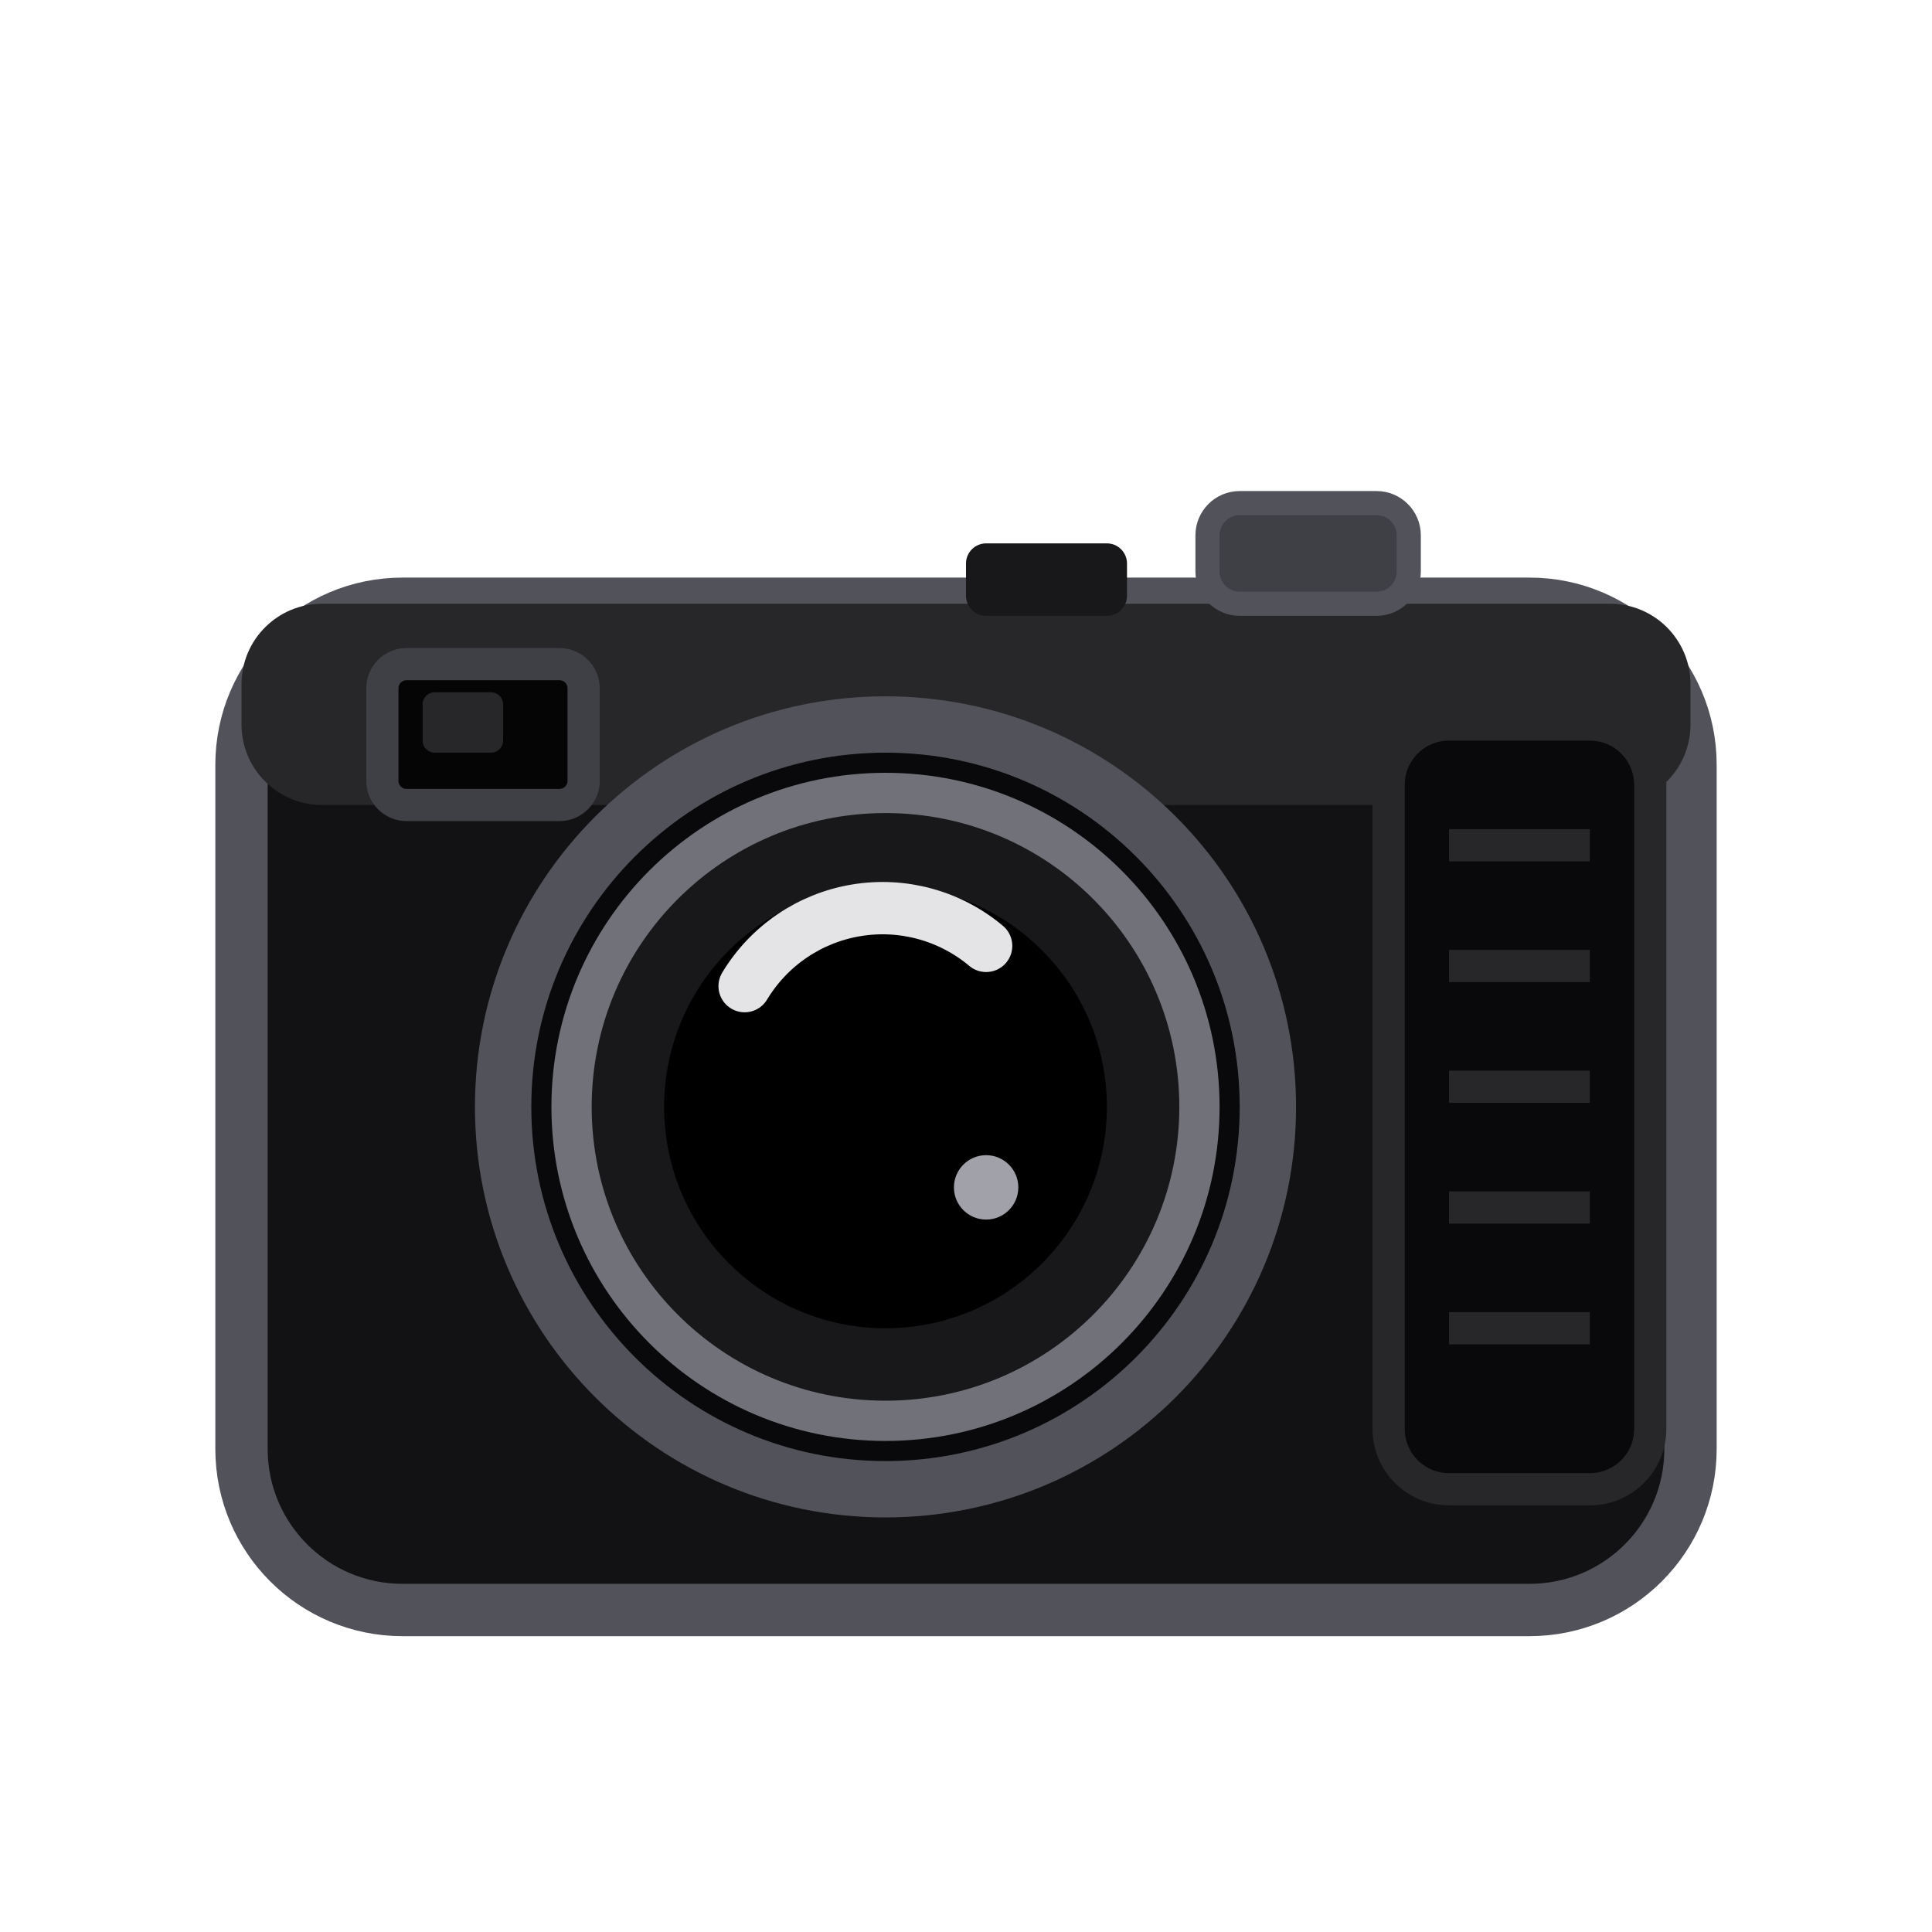
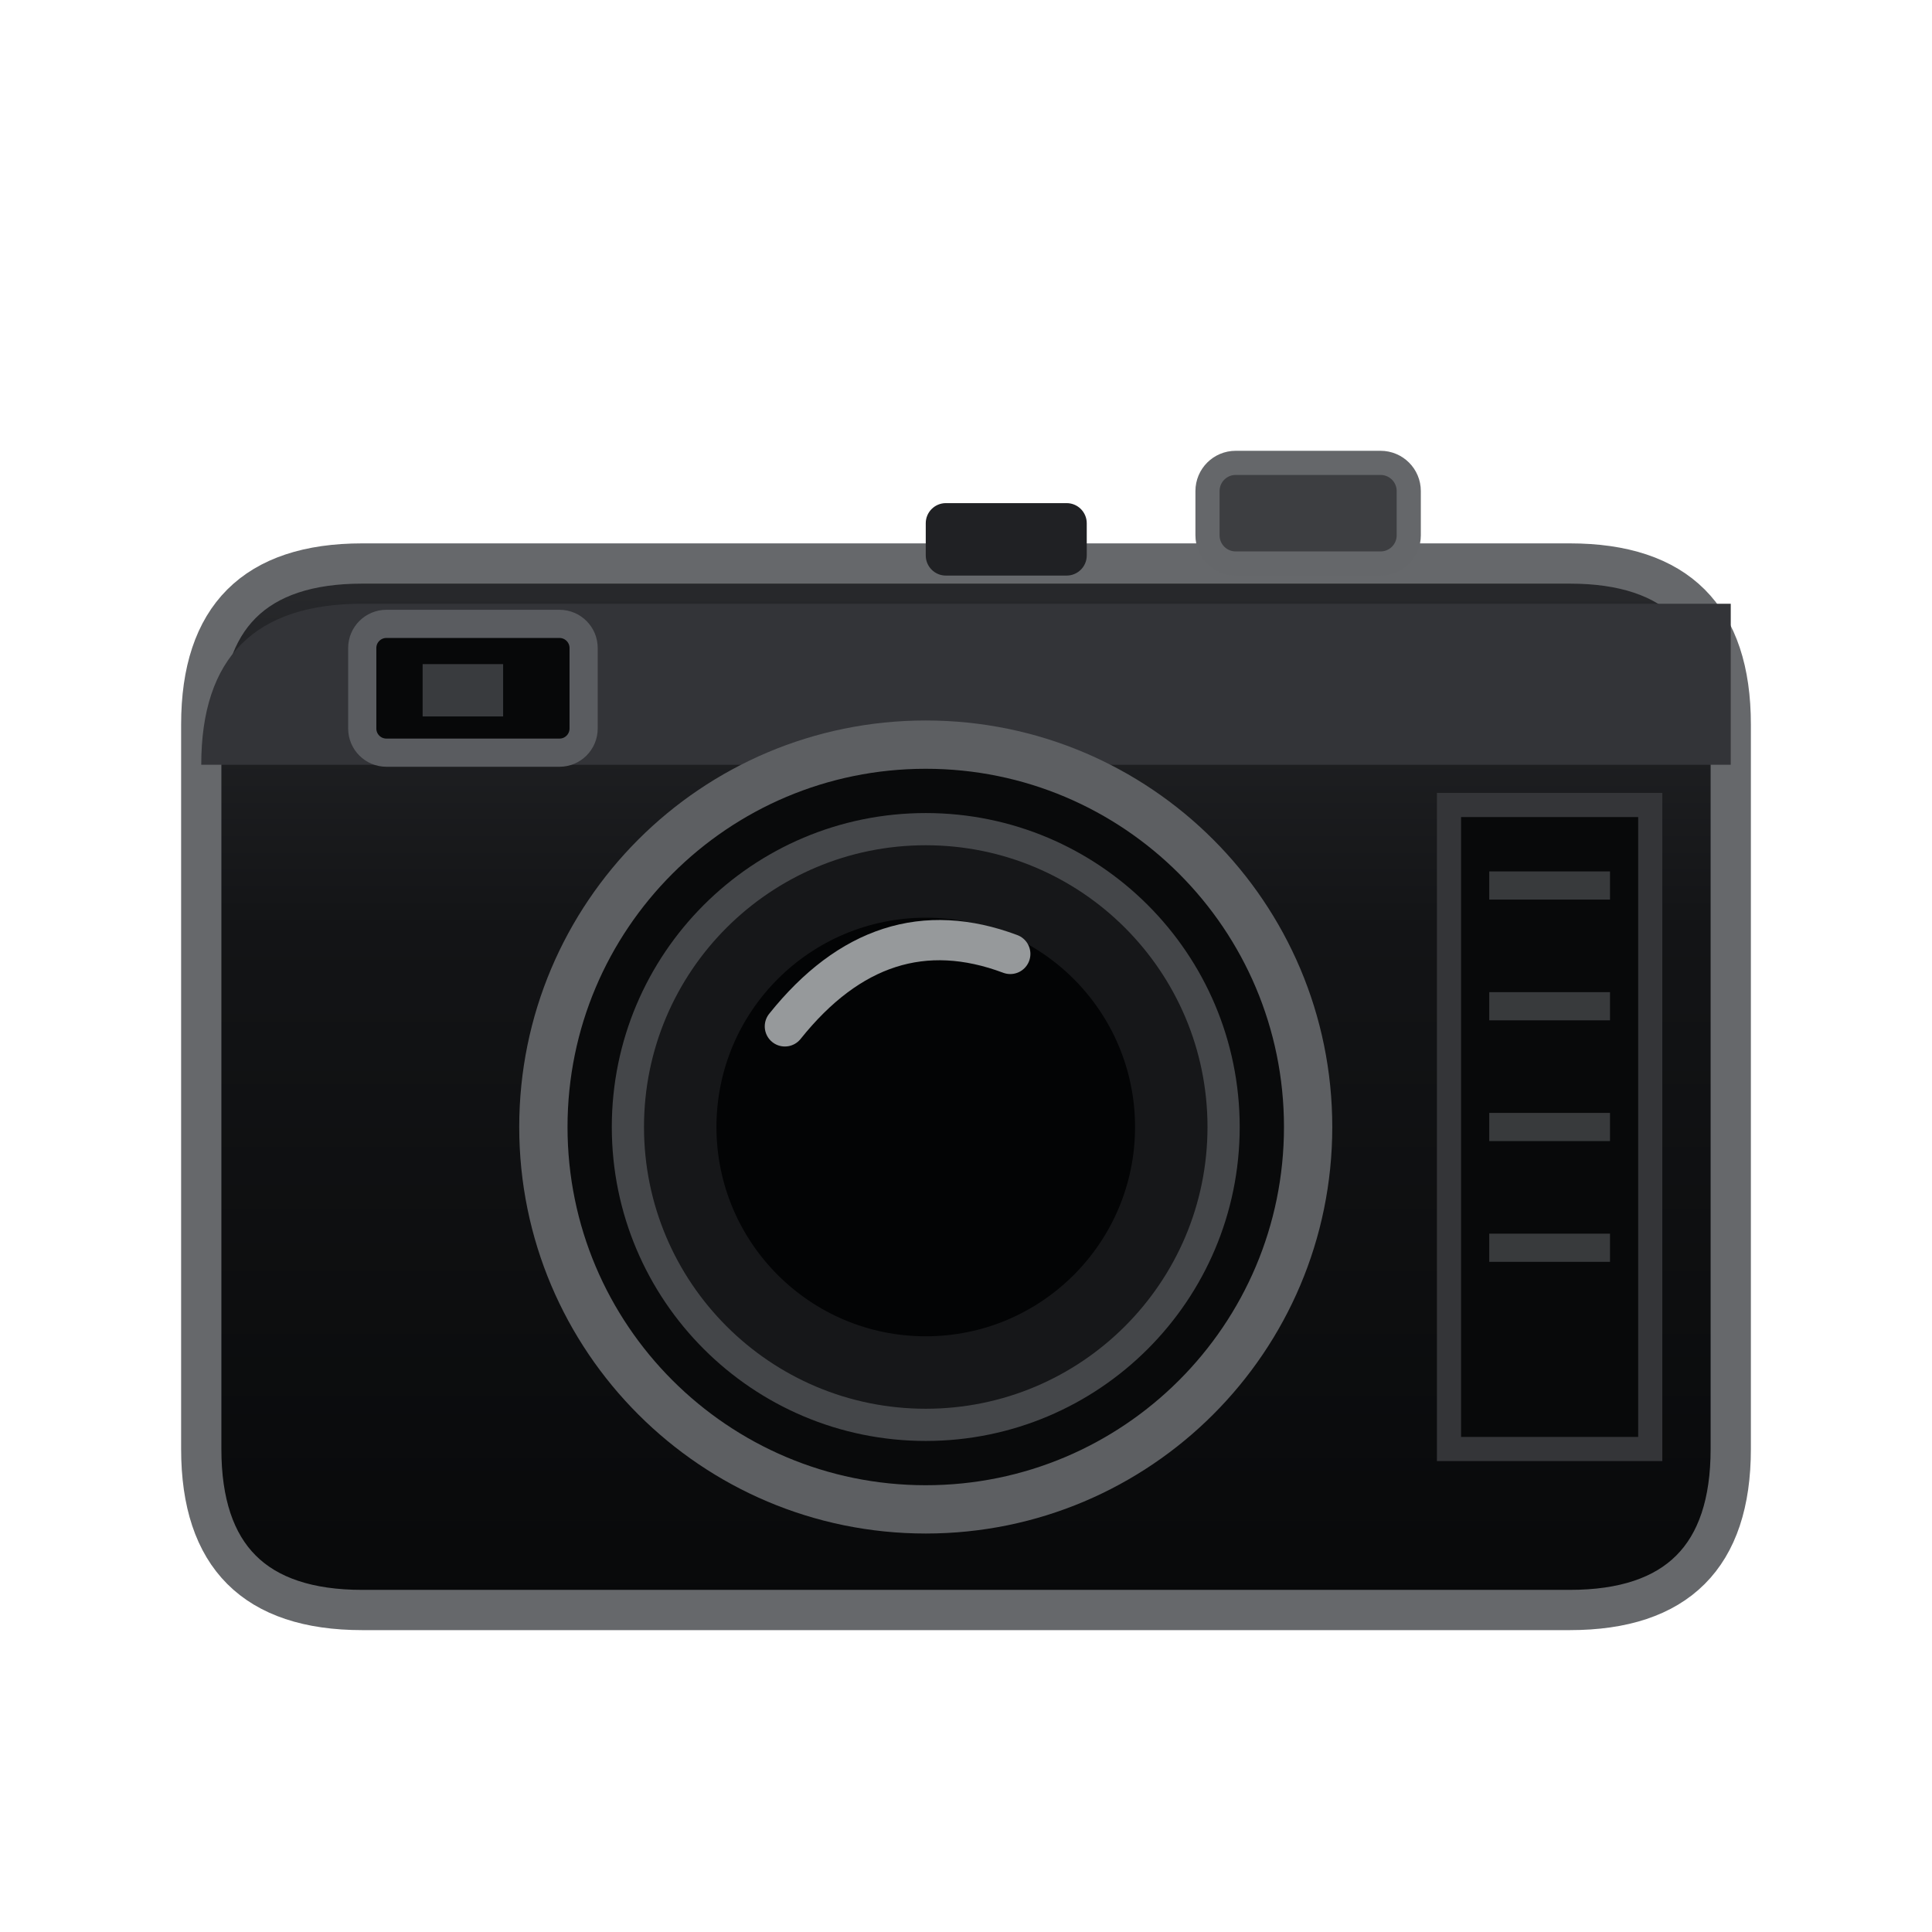
- <svg xmlns="http://www.w3.org/2000/svg" viewBox="0 0 48 48" width="48" height="48" fill="none">
-   <rect x="6" y="15" width="36" height="25" rx="4" fill="#121214" stroke="#52525B" stroke-width="1.3" />
-   <rect x="6" y="15" width="36" height="5" rx="2" fill="#27272A" />
-   <rect x="30" y="12.5" width="5" height="2.5" rx="0.8" fill="#3F3F46" stroke="#52525B" stroke-width="0.6" />
-   <rect x="24" y="13.5" width="4" height="1.8" rx="0.5" fill="#18181B" />
-   <rect x="9.5" y="16.5" width="5" height="3.5" rx="0.6" fill="#050505" stroke="#3F3F46" stroke-width="0.8" />
-   <rect x="10.5" y="17.2" width="2" height="1.5" rx="0.3" fill="#27272A" />
-   <rect x="34.5" y="18" width="6.5" height="19" rx="1.5" fill="#09090B" stroke="#27272A" stroke-width="0.8" />
-   <line x1="36" y1="21" x2="39.5" y2="21" stroke="#27272A" stroke-width="0.8" />
-   <line x1="36" y1="24" x2="39.5" y2="24" stroke="#27272A" stroke-width="0.8" />
-   <line x1="36" y1="27" x2="39.5" y2="27" stroke="#27272A" stroke-width="0.8" />
-   <line x1="36" y1="30" x2="39.5" y2="30" stroke="#27272A" stroke-width="0.8" />
-   <line x1="36" y1="33" x2="39.5" y2="33" stroke="#27272A" stroke-width="0.8" />
-   <circle cx="22" cy="27.5" r="9.5" fill="#09090B" stroke="#52525B" stroke-width="1.4" />
-   <circle cx="22" cy="27.5" r="7.8" fill="#18181B" stroke="#71717A" stroke-width="1" />
-   <circle cx="22" cy="27.5" r="5.5" fill="#000000" />
-   <path d="M 18.5 24.5 A 4 4 0 0 1 24.5 23.5" stroke="#E4E4E7" stroke-width="1.3" stroke-linecap="round" />
-   <circle cx="24.5" cy="29.5" r="0.8" fill="#A1A1AA" />
+ <svg xmlns="http://www.w3.org/2000/svg" viewBox="0 0 48 48" width="48" height="48">
+   <defs>
+     <linearGradient id="body" x2="0" y2="1">
+       <stop stop-color="#292a2d" />
+       <stop offset=".35" stop-color="#131416" />
+       <stop offset="1" stop-color="#08090a" />
+     </linearGradient>
+   </defs>
+   <path d="M5 18q0-4 4-4h30q4 0 4 4v18q0 4-4 4H9q-4 0-4-4Z" fill="url(#body)" stroke="#66686b" stroke-width="1" />
+   <path d="M5 19q0-4 4-4h34v4Z" fill="#333438" />
+   <rect x="9" y="15.5" width="5.5" height="3.2" rx=".6" fill="#070809" stroke="#5a5c60" stroke-width=".7" />
+   <path d="M10.5 16.5h2v1.3h-2Z" fill="#393b3e" />
+   <rect x="30" y="11.5" width="5" height="2.5" rx=".7" fill="#3d3e41" stroke="#65676a" stroke-width=".6" />
+   <rect x="23" y="12.5" width="4" height="1.8" rx=".5" fill="#202124" />
+   <path d="M36 20h5v16h-5Z" fill="#08090a" stroke="#343538" stroke-width=".6" />
+   <path d="M37 22h3m-3 3h3m-3 3h3m-3 3h3" stroke="#383a3c" stroke-width=".7" />
+   <circle cx="23" cy="28" r="9.5" fill="#090a0b" stroke="#5d5f62" stroke-width="1.2" />
+   <circle cx="23" cy="28" r="7.4" fill="#161719" stroke="#444649" stroke-width=".8" />
+   <circle cx="23" cy="28" r="5.2" fill="#030405" />
+   <path d="M19.5 25.5q2.4-3 5.6-1.8" fill="none" stroke="#96999b" stroke-width="1" stroke-linecap="round" />
</svg>
